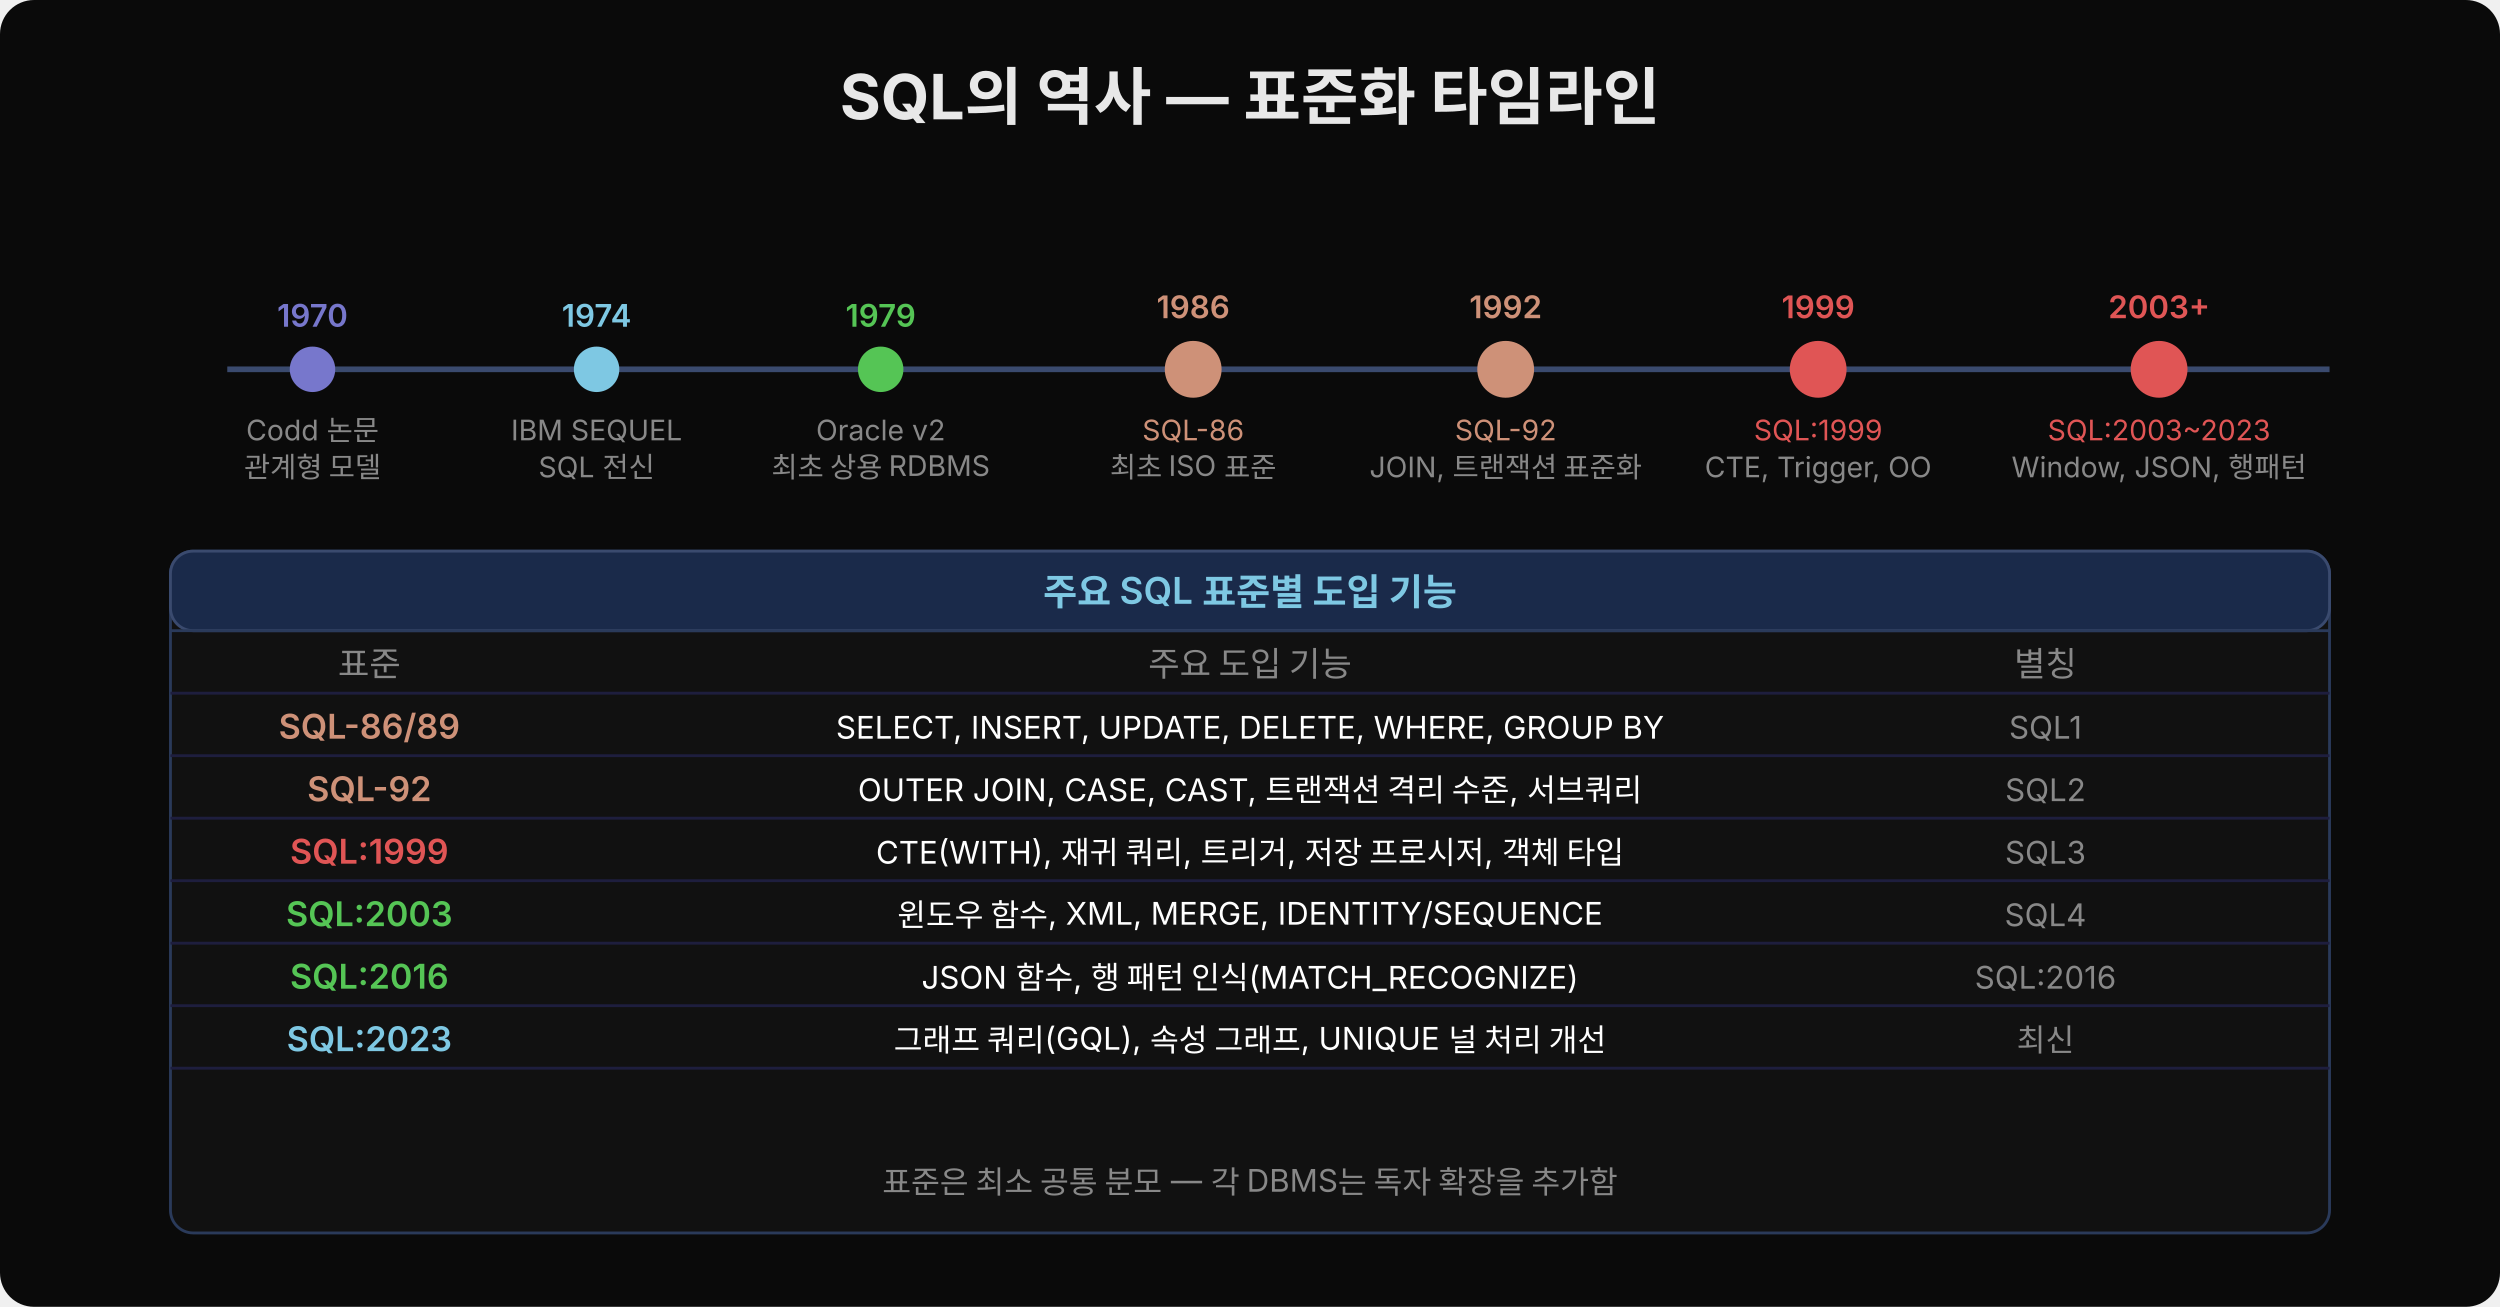
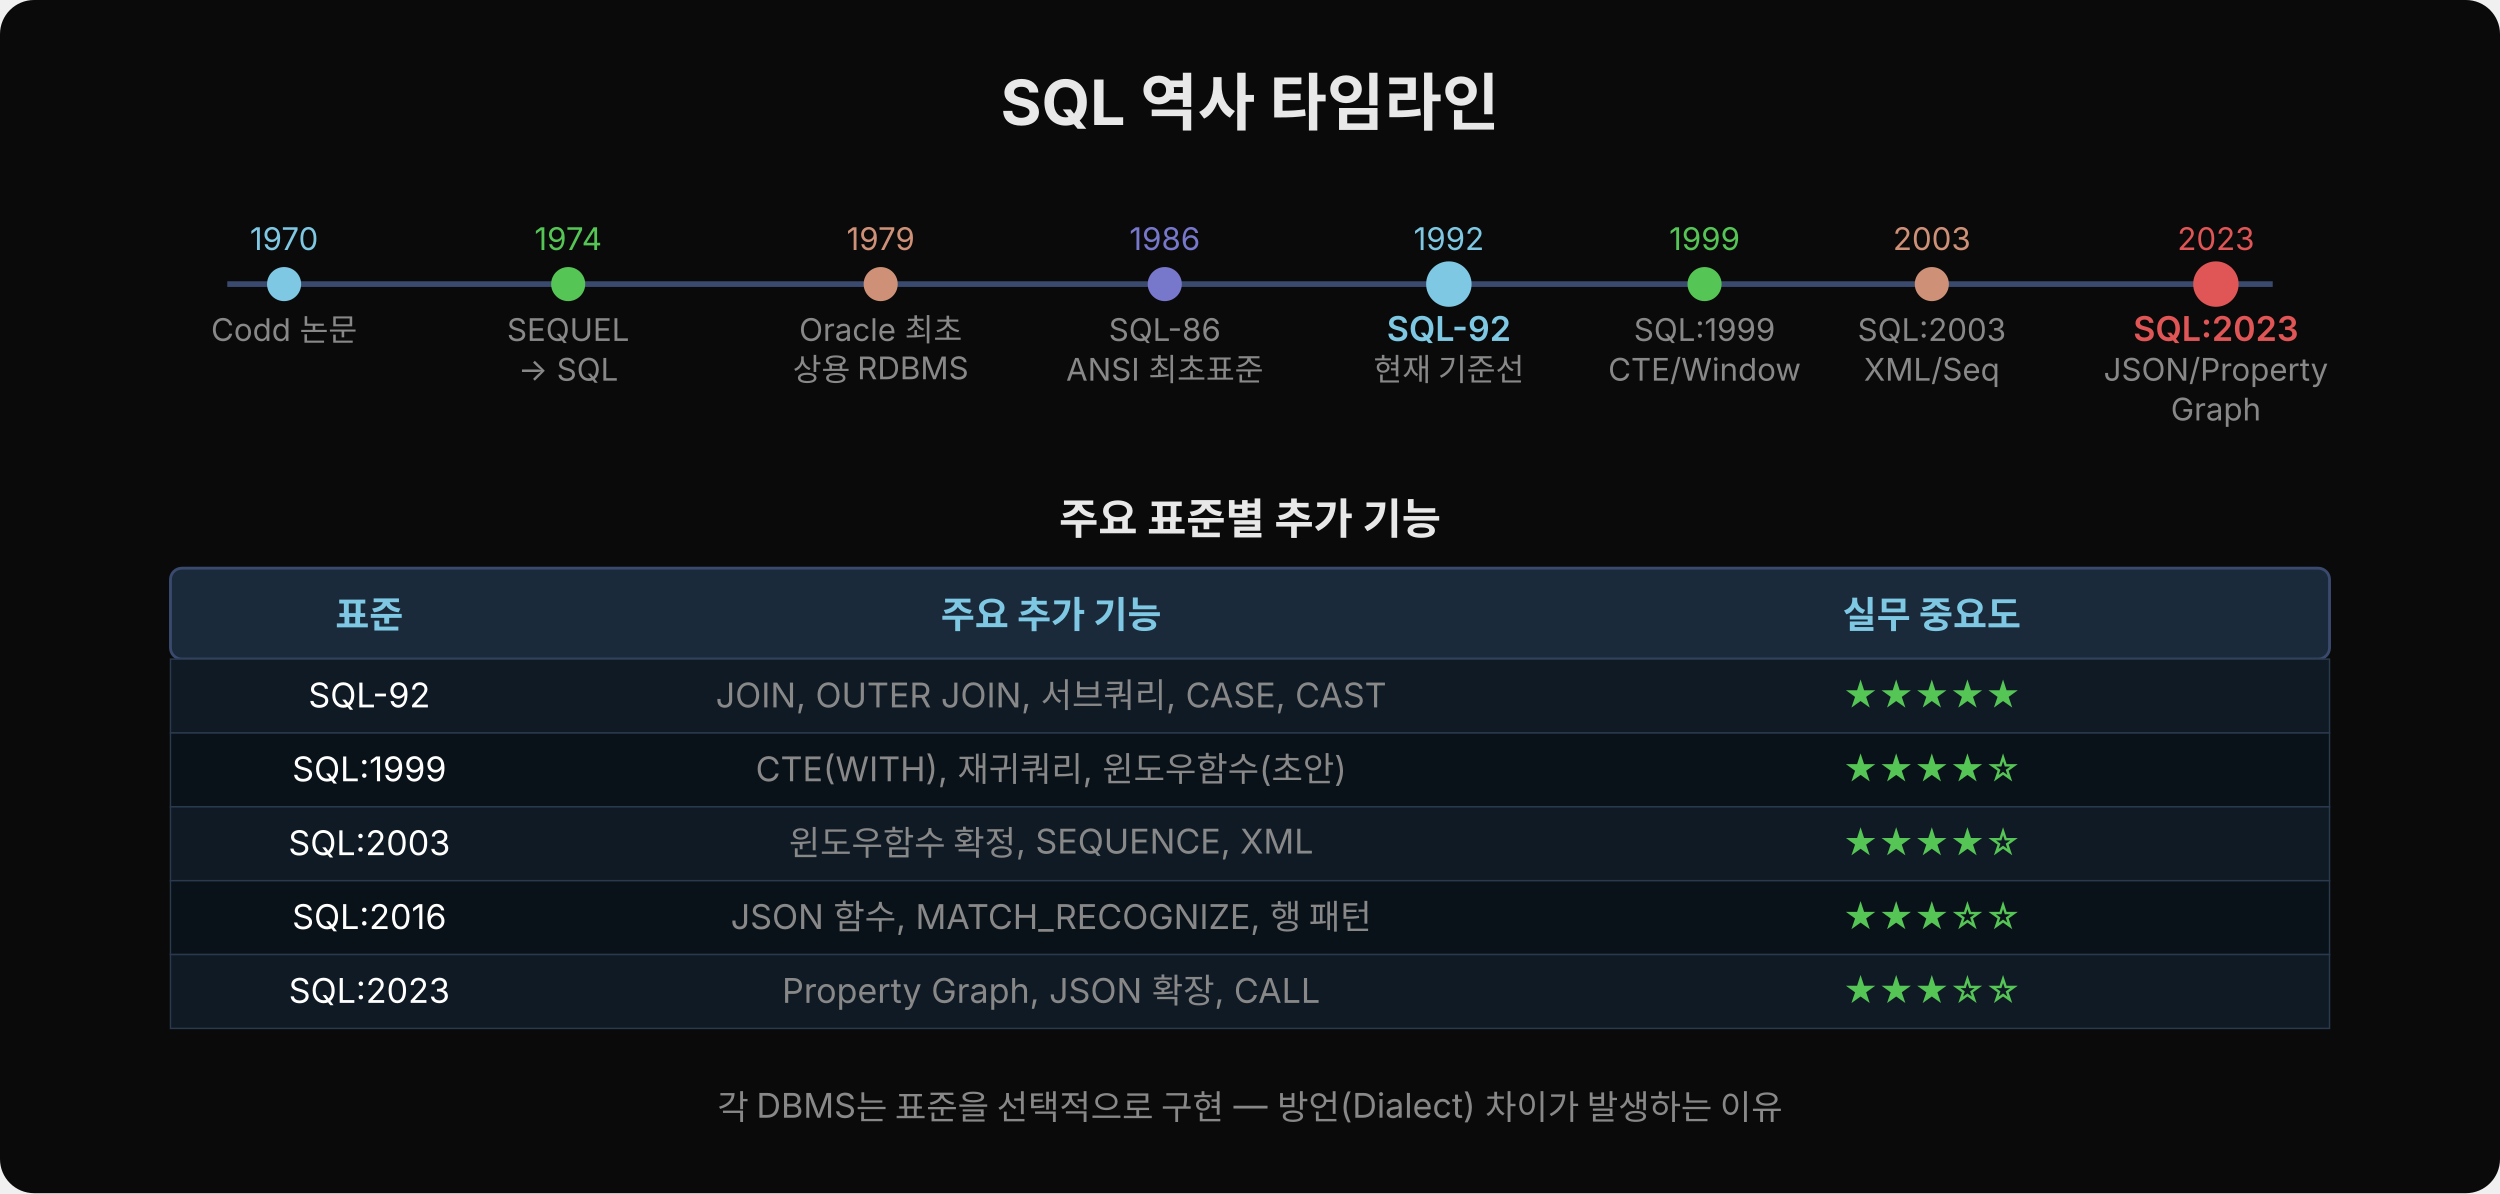
- <svg xmlns="http://www.w3.org/2000/svg" width="880" height="460" viewBox="0 0 880 460">
-   <rect width="880" height="460" fill="#0a0a0a" rx="12" />
-   <text x="440" y="42" text-anchor="middle" font-family="'Wanted Sans Variable','Wanted Sans',-apple-system,sans-serif" font-size="22" font-weight="700" fill="#e8e8e8">SQL의 역사 — 표준화 타임라인</text>
-   <line x1="80" y1="130" x2="820" y2="130" stroke="#3a4a6e" stroke-width="2" />
-   <circle cx="110" cy="130" r="8" fill="#7777cc" />
-   <text x="110" y="115" text-anchor="middle" font-family="'Wanted Sans Variable','Wanted Sans',-apple-system,sans-serif" font-size="11" font-weight="600" fill="#7777cc">1970</text>
-   <text x="110" y="155" text-anchor="middle" font-family="'Wanted Sans Variable','Wanted Sans',-apple-system,sans-serif" font-size="10" fill="#888">Codd 논문</text>
-   <text x="110" y="168" text-anchor="middle" font-family="'Wanted Sans Variable','Wanted Sans',-apple-system,sans-serif" font-size="10" fill="#888">관계형 모델</text>
-   <circle cx="210" cy="130" r="8" fill="#7ec8e3" />
-   <text x="210" y="115" text-anchor="middle" font-family="'Wanted Sans Variable','Wanted Sans',-apple-system,sans-serif" font-size="11" font-weight="600" fill="#7ec8e3">1974</text>
-   <text x="210" y="155" text-anchor="middle" font-family="'Wanted Sans Variable','Wanted Sans',-apple-system,sans-serif" font-size="10" fill="#888">IBM SEQUEL</text>
-   <text x="210" y="168" text-anchor="middle" font-family="'Wanted Sans Variable','Wanted Sans',-apple-system,sans-serif" font-size="10" fill="#888">SQL 전신</text>
-   <circle cx="310" cy="130" r="8" fill="#55c555" />
-   <text x="310" y="115" text-anchor="middle" font-family="'Wanted Sans Variable','Wanted Sans',-apple-system,sans-serif" font-size="11" font-weight="600" fill="#55c555">1979</text>
-   <text x="310" y="155" text-anchor="middle" font-family="'Wanted Sans Variable','Wanted Sans',-apple-system,sans-serif" font-size="10" fill="#888">Oracle v2</text>
-   <text x="310" y="168" text-anchor="middle" font-family="'Wanted Sans Variable','Wanted Sans',-apple-system,sans-serif" font-size="10" fill="#888">최초 상용 RDBMS</text>
-   <circle cx="420" cy="130" r="10" fill="#ce9178" />
-   <text x="420" y="112" text-anchor="middle" font-family="'Wanted Sans Variable','Wanted Sans',-apple-system,sans-serif" font-size="11" font-weight="600" fill="#ce9178">1986</text>
-   <text x="420" y="155" text-anchor="middle" font-family="'Wanted Sans Variable','Wanted Sans',-apple-system,sans-serif" font-size="10" fill="#ce9178">SQL-86</text>
-   <text x="420" y="168" text-anchor="middle" font-family="'Wanted Sans Variable','Wanted Sans',-apple-system,sans-serif" font-size="10" fill="#888">최초 ISO 표준</text>
-   <circle cx="530" cy="130" r="10" fill="#ce9178" />
-   <text x="530" y="112" text-anchor="middle" font-family="'Wanted Sans Variable','Wanted Sans',-apple-system,sans-serif" font-size="11" font-weight="600" fill="#ce9178">1992</text>
-   <text x="530" y="155" text-anchor="middle" font-family="'Wanted Sans Variable','Wanted Sans',-apple-system,sans-serif" font-size="10" fill="#ce9178">SQL-92</text>
-   <text x="530" y="168" text-anchor="middle" font-family="'Wanted Sans Variable','Wanted Sans',-apple-system,sans-serif" font-size="10" fill="#888">JOIN, 트랜잭션 표준화</text>
-   <circle cx="640" cy="130" r="10" fill="#e05555" />
-   <text x="640" y="112" text-anchor="middle" font-family="'Wanted Sans Variable','Wanted Sans',-apple-system,sans-serif" font-size="11" font-weight="600" fill="#e05555">1999</text>
-   <text x="640" y="155" text-anchor="middle" font-family="'Wanted Sans Variable','Wanted Sans',-apple-system,sans-serif" font-size="10" fill="#e05555">SQL:1999</text>
-   <text x="640" y="168" text-anchor="middle" font-family="'Wanted Sans Variable','Wanted Sans',-apple-system,sans-serif" font-size="10" fill="#888">CTE, Trigger, OO</text>
-   <circle cx="760" cy="130" r="10" fill="#e05555" />
-   <text x="760" y="112" text-anchor="middle" font-family="'Wanted Sans Variable','Wanted Sans',-apple-system,sans-serif" font-size="11" font-weight="600" fill="#e05555">2003+</text>
-   <text x="760" y="155" text-anchor="middle" font-family="'Wanted Sans Variable','Wanted Sans',-apple-system,sans-serif" font-size="10" fill="#e05555">SQL:2003~2023</text>
-   <text x="760" y="168" text-anchor="middle" font-family="'Wanted Sans Variable','Wanted Sans',-apple-system,sans-serif" font-size="10" fill="#888">Window, JSON, 행패턴</text>
-   <rect x="60" y="194" width="760" height="240" rx="8" fill="#111" stroke="#2a3a5a" stroke-width="1" />
-   <rect x="60" y="194" width="760" height="28" rx="8" fill="#1a2a4a" stroke="#3a4a6e" stroke-width="1" />
-   <text x="440" y="213" text-anchor="middle" font-family="'Wanted Sans Variable','Wanted Sans',-apple-system,sans-serif" font-size="13" font-weight="600" fill="#7ec8e3">주요 SQL 표준별 도입 기능</text>
-   <line x1="60" y1="222" x2="820" y2="222" stroke="#2a3a5a" stroke-width="1" />
-   <text x="130" y="238" text-anchor="middle" font-family="'Wanted Sans Variable','Wanted Sans',-apple-system,sans-serif" font-size="12" fill="#888">표준</text>
-   <text x="440" y="238" text-anchor="middle" font-family="'Wanted Sans Variable','Wanted Sans',-apple-system,sans-serif" font-size="12" fill="#888">주요 도입 기능</text>
-   <text x="720" y="238" text-anchor="middle" font-family="'Wanted Sans Variable','Wanted Sans',-apple-system,sans-serif" font-size="12" fill="#888">별칭</text>
-   <line x1="60" y1="244" x2="820" y2="244" stroke="#1e1e3e" stroke-width="1" />
-   <text x="130" y="260" text-anchor="middle" font-family="'Wanted Sans Variable','Wanted Sans',-apple-system,sans-serif" font-size="12" fill="#ce9178" font-weight="600">SQL-86/89</text>
-   <text x="440" y="260" text-anchor="middle" font-family="'Wanted Sans Variable','Wanted Sans',-apple-system,sans-serif" font-size="11" fill="#ffffff">SELECT, INSERT, UPDATE, DELETE, WHERE, GROUP BY</text>
-   <text x="720" y="260" text-anchor="middle" font-family="'Wanted Sans Variable','Wanted Sans',-apple-system,sans-serif" font-size="11" fill="#888">SQL1</text>
-   <line x1="60" y1="266" x2="820" y2="266" stroke="#1e1e3e" stroke-width="1" />
-   <text x="130" y="282" text-anchor="middle" font-family="'Wanted Sans Variable','Wanted Sans',-apple-system,sans-serif" font-size="12" fill="#ce9178" font-weight="600">SQL-92</text>
-   <text x="440" y="282" text-anchor="middle" font-family="'Wanted Sans Variable','Wanted Sans',-apple-system,sans-serif" font-size="11" fill="#ffffff">OUTER JOIN, CASE, CAST, 트랜잭션 격리 수준, 서브쿼리</text>
-   <text x="720" y="282" text-anchor="middle" font-family="'Wanted Sans Variable','Wanted Sans',-apple-system,sans-serif" font-size="11" fill="#888">SQL2</text>
-   <line x1="60" y1="288" x2="820" y2="288" stroke="#1e1e3e" stroke-width="1" />
-   <text x="130" y="304" text-anchor="middle" font-family="'Wanted Sans Variable','Wanted Sans',-apple-system,sans-serif" font-size="12" fill="#e05555" font-weight="600">SQL:1999</text>
-   <text x="440" y="304" text-anchor="middle" font-family="'Wanted Sans Variable','Wanted Sans',-apple-system,sans-serif" font-size="11" fill="#ffffff">CTE(WITH), 재귀 쿼리, 트리거, 저장 프로시저, 객체 타입</text>
-   <text x="720" y="304" text-anchor="middle" font-family="'Wanted Sans Variable','Wanted Sans',-apple-system,sans-serif" font-size="11" fill="#888">SQL3</text>
-   <line x1="60" y1="310" x2="820" y2="310" stroke="#1e1e3e" stroke-width="1" />
-   <text x="130" y="326" text-anchor="middle" font-family="'Wanted Sans Variable','Wanted Sans',-apple-system,sans-serif" font-size="12" fill="#55c555" font-weight="600">SQL:2003</text>
-   <text x="440" y="326" text-anchor="middle" font-family="'Wanted Sans Variable','Wanted Sans',-apple-system,sans-serif" font-size="11" fill="#ffffff">윈도우 함수, XML, MERGE, IDENTITY/SEQUENCE</text>
-   <text x="720" y="326" text-anchor="middle" font-family="'Wanted Sans Variable','Wanted Sans',-apple-system,sans-serif" font-size="11" fill="#888">SQL4</text>
-   <line x1="60" y1="332" x2="820" y2="332" stroke="#1e1e3e" stroke-width="1" />
-   <text x="130" y="348" text-anchor="middle" font-family="'Wanted Sans Variable','Wanted Sans',-apple-system,sans-serif" font-size="12" fill="#55c555" font-weight="600">SQL:2016</text>
-   <text x="440" y="348" text-anchor="middle" font-family="'Wanted Sans Variable','Wanted Sans',-apple-system,sans-serif" font-size="11" fill="#ffffff">JSON 함수, 행 패턴 인식(MATCH_RECOGNIZE)</text>
-   <text x="720" y="348" text-anchor="middle" font-family="'Wanted Sans Variable','Wanted Sans',-apple-system,sans-serif" font-size="11" fill="#888">SQL:2016</text>
-   <line x1="60" y1="354" x2="820" y2="354" stroke="#1e1e3e" stroke-width="1" />
-   <text x="130" y="370" text-anchor="middle" font-family="'Wanted Sans Variable','Wanted Sans',-apple-system,sans-serif" font-size="12" fill="#7ec8e3" font-weight="600">SQL:2023</text>
-   <text x="440" y="370" text-anchor="middle" font-family="'Wanted Sans Variable','Wanted Sans',-apple-system,sans-serif" font-size="11" fill="#ffffff">그래프 쿼리(GQL), 속성 그래프, UNIQUE 널 처리 개선</text>
-   <text x="720" y="370" text-anchor="middle" font-family="'Wanted Sans Variable','Wanted Sans',-apple-system,sans-serif" font-size="11" fill="#888">최신</text>
-   <line x1="60" y1="376" x2="820" y2="376" stroke="#1e1e3e" stroke-width="1" />
-   <text x="440" y="420" text-anchor="middle" font-family="'Wanted Sans Variable','Wanted Sans',-apple-system,sans-serif" font-size="11" fill="#888">표준은 최소 공통 분모 — 각 DBMS는 독자 확장을 추가함</text>
+ <svg xmlns="http://www.w3.org/2000/svg" width="880" height="420" viewBox="0 0 880 420">
+   <rect width="880" height="420" fill="#0a0a0a" rx="12" />
+   <text x="440" y="44" font-family="'Wanted Sans Variable','Wanted Sans',-apple-system,sans-serif" font-size="22" font-weight="700" fill="#e8e8e8" text-anchor="middle">SQL 역사 타임라인</text>
+   <line x1="80" y1="100" x2="800" y2="100" stroke="#3a4a6e" stroke-width="2" />
+   <circle cx="100" cy="100" r="6" fill="#7ec8e3" />
+   <text x="100" y="88" font-family="'Wanted Sans Variable','Wanted Sans',-apple-system,sans-serif" font-size="11" fill="#7ec8e3" text-anchor="middle">1970</text>
+   <text x="100" y="120" font-family="'Wanted Sans Variable','Wanted Sans',-apple-system,sans-serif" font-size="11" fill="#888" text-anchor="middle">Codd 논문</text>
+   <circle cx="200" cy="100" r="6" fill="#55c555" />
+   <text x="200" y="88" font-family="'Wanted Sans Variable','Wanted Sans',-apple-system,sans-serif" font-size="11" fill="#55c555" text-anchor="middle">1974</text>
+   <text x="200" y="120" font-family="'Wanted Sans Variable','Wanted Sans',-apple-system,sans-serif" font-size="11" fill="#888" text-anchor="middle">SEQUEL</text>
+   <text x="200" y="134" font-family="'Wanted Sans Variable','Wanted Sans',-apple-system,sans-serif" font-size="11" fill="#888" text-anchor="middle">→ SQL</text>
+   <circle cx="310" cy="100" r="6" fill="#ce9178" />
+   <text x="310" y="88" font-family="'Wanted Sans Variable','Wanted Sans',-apple-system,sans-serif" font-size="11" fill="#ce9178" text-anchor="middle">1979</text>
+   <text x="310" y="120" font-family="'Wanted Sans Variable','Wanted Sans',-apple-system,sans-serif" font-size="11" fill="#888" text-anchor="middle">Oracle 최초</text>
+   <text x="310" y="134" font-family="'Wanted Sans Variable','Wanted Sans',-apple-system,sans-serif" font-size="11" fill="#888" text-anchor="middle">상용 RDBMS</text>
+   <circle cx="410" cy="100" r="6" fill="#7777cc" />
+   <text x="410" y="88" font-family="'Wanted Sans Variable','Wanted Sans',-apple-system,sans-serif" font-size="11" fill="#7777cc" text-anchor="middle">1986</text>
+   <text x="410" y="120" font-family="'Wanted Sans Variable','Wanted Sans',-apple-system,sans-serif" font-size="11" fill="#888" text-anchor="middle">SQL-86</text>
+   <text x="410" y="134" font-family="'Wanted Sans Variable','Wanted Sans',-apple-system,sans-serif" font-size="11" fill="#888" text-anchor="middle">ANSI 최초표준</text>
+   <circle cx="510" cy="100" r="8" fill="#7ec8e3" />
+   <text x="510" y="88" font-family="'Wanted Sans Variable','Wanted Sans',-apple-system,sans-serif" font-size="11" fill="#7ec8e3" text-anchor="middle">1992</text>
+   <text x="510" y="120" font-family="'Wanted Sans Variable','Wanted Sans',-apple-system,sans-serif" font-size="12" font-weight="600" fill="#7ec8e3" text-anchor="middle">SQL-92</text>
+   <text x="510" y="134" font-family="'Wanted Sans Variable','Wanted Sans',-apple-system,sans-serif" font-size="11" fill="#888" text-anchor="middle">현재 기준선</text>
+   <circle cx="600" cy="100" r="6" fill="#55c555" />
+   <text x="600" y="88" font-family="'Wanted Sans Variable','Wanted Sans',-apple-system,sans-serif" font-size="11" fill="#55c555" text-anchor="middle">1999</text>
+   <text x="600" y="120" font-family="'Wanted Sans Variable','Wanted Sans',-apple-system,sans-serif" font-size="11" fill="#888" text-anchor="middle">SQL:1999</text>
+   <text x="600" y="134" font-family="'Wanted Sans Variable','Wanted Sans',-apple-system,sans-serif" font-size="11" fill="#888" text-anchor="middle">CTE/Window</text>
+   <circle cx="680" cy="100" r="6" fill="#ce9178" />
+   <text x="680" y="88" font-family="'Wanted Sans Variable','Wanted Sans',-apple-system,sans-serif" font-size="11" fill="#ce9178" text-anchor="middle">2003</text>
+   <text x="680" y="120" font-family="'Wanted Sans Variable','Wanted Sans',-apple-system,sans-serif" font-size="11" fill="#888" text-anchor="middle">SQL:2003</text>
+   <text x="680" y="134" font-family="'Wanted Sans Variable','Wanted Sans',-apple-system,sans-serif" font-size="11" fill="#888" text-anchor="middle">XML/Seq</text>
+   <circle cx="780" cy="100" r="8" fill="#e05555" />
+   <text x="780" y="88" font-family="'Wanted Sans Variable','Wanted Sans',-apple-system,sans-serif" font-size="11" fill="#e05555" text-anchor="middle">2023</text>
+   <text x="780" y="120" font-family="'Wanted Sans Variable','Wanted Sans',-apple-system,sans-serif" font-size="12" font-weight="600" fill="#e05555" text-anchor="middle">SQL:2023</text>
+   <text x="780" y="134" font-family="'Wanted Sans Variable','Wanted Sans',-apple-system,sans-serif" font-size="11" fill="#888" text-anchor="middle">JSON/Property</text>
+   <text x="780" y="148" font-family="'Wanted Sans Variable','Wanted Sans',-apple-system,sans-serif" font-size="11" fill="#888" text-anchor="middle">Graph</text>
+   <text x="440" y="188" font-family="'Wanted Sans Variable','Wanted Sans',-apple-system,sans-serif" font-size="15" font-weight="600" fill="#e8e8e8" text-anchor="middle">주요 표준별 추가 기능</text>
+   <rect x="60" y="200" width="760" height="32" rx="4" fill="#1a2a3a" stroke="#3a4a6e" stroke-width="1" />
+   <text x="130" y="221" font-family="'Wanted Sans Variable','Wanted Sans',-apple-system,sans-serif" font-size="13" font-weight="600" fill="#7ec8e3" text-anchor="middle">표준</text>
+   <text x="370" y="221" font-family="'Wanted Sans Variable','Wanted Sans',-apple-system,sans-serif" font-size="13" font-weight="600" fill="#7ec8e3" text-anchor="middle">주요 추가 기능</text>
+   <text x="680" y="221" font-family="'Wanted Sans Variable','Wanted Sans',-apple-system,sans-serif" font-size="13" font-weight="600" fill="#7ec8e3" text-anchor="middle">실무 중요도</text>
+   <rect x="60" y="232" width="760" height="26" fill="#0f1a24" stroke="#2a3a4e" stroke-width="0.5" />
+   <text x="130" y="249" font-family="'Wanted Sans Variable','Wanted Sans',-apple-system,sans-serif" font-size="12" fill="#ffffff" text-anchor="middle">SQL-92</text>
+   <text x="370" y="249" font-family="'Wanted Sans Variable','Wanted Sans',-apple-system,sans-serif" font-size="12" fill="#888" text-anchor="middle">JOIN, OUTER JOIN, 서브쿼리, CASE, CAST</text>
+   <text x="680" y="249" font-family="'Wanted Sans Variable','Wanted Sans',-apple-system,sans-serif" font-size="12" fill="#55c555" text-anchor="middle">★★★★★</text>
+   <rect x="60" y="258" width="760" height="26" fill="#0a1219" stroke="#2a3a4e" stroke-width="0.5" />
+   <text x="130" y="275" font-family="'Wanted Sans Variable','Wanted Sans',-apple-system,sans-serif" font-size="12" fill="#ffffff" text-anchor="middle">SQL:1999</text>
+   <text x="370" y="275" font-family="'Wanted Sans Variable','Wanted Sans',-apple-system,sans-serif" font-size="12" fill="#888" text-anchor="middle">CTE(WITH), 재귀쿼리, 윈도우함수(초안)</text>
+   <text x="680" y="275" font-family="'Wanted Sans Variable','Wanted Sans',-apple-system,sans-serif" font-size="12" fill="#55c555" text-anchor="middle">★★★★☆</text>
+   <rect x="60" y="284" width="760" height="26" fill="#0f1a24" stroke="#2a3a4e" stroke-width="0.5" />
+   <text x="130" y="301" font-family="'Wanted Sans Variable','Wanted Sans',-apple-system,sans-serif" font-size="12" fill="#ffffff" text-anchor="middle">SQL:2003</text>
+   <text x="370" y="301" font-family="'Wanted Sans Variable','Wanted Sans',-apple-system,sans-serif" font-size="12" fill="#888" text-anchor="middle">윈도우함수 확정, SEQUENCE, XML</text>
+   <text x="680" y="301" font-family="'Wanted Sans Variable','Wanted Sans',-apple-system,sans-serif" font-size="12" fill="#55c555" text-anchor="middle">★★★★☆</text>
+   <rect x="60" y="310" width="760" height="26" fill="#0a1219" stroke="#2a3a4e" stroke-width="0.5" />
+   <text x="130" y="327" font-family="'Wanted Sans Variable','Wanted Sans',-apple-system,sans-serif" font-size="12" fill="#ffffff" text-anchor="middle">SQL:2016</text>
+   <text x="370" y="327" font-family="'Wanted Sans Variable','Wanted Sans',-apple-system,sans-serif" font-size="12" fill="#888" text-anchor="middle">JSON 함수, MATCH_RECOGNIZE, 행 패턴</text>
+   <text x="680" y="327" font-family="'Wanted Sans Variable','Wanted Sans',-apple-system,sans-serif" font-size="12" fill="#55c555" text-anchor="middle">★★★☆☆</text>
+   <rect x="60" y="336" width="760" height="26" fill="#0f1a24" stroke="#2a3a4e" stroke-width="0.5" />
+   <text x="130" y="353" font-family="'Wanted Sans Variable','Wanted Sans',-apple-system,sans-serif" font-size="12" fill="#ffffff" text-anchor="middle">SQL:2023</text>
+   <text x="370" y="353" font-family="'Wanted Sans Variable','Wanted Sans',-apple-system,sans-serif" font-size="12" fill="#888" text-anchor="middle">Property Graph, JSON 확장, CALL</text>
+   <text x="680" y="353" font-family="'Wanted Sans Variable','Wanted Sans',-apple-system,sans-serif" font-size="12" fill="#55c555" text-anchor="middle">★★★☆☆</text>
+   <text x="440" y="394" font-family="'Wanted Sans Variable','Wanted Sans',-apple-system,sans-serif" font-size="12" fill="#888" text-anchor="middle">각 DBMS는 표준을 선택적으로 구현 — 방언(Dialect) 차이가 발생하는 이유</text>
</svg>
